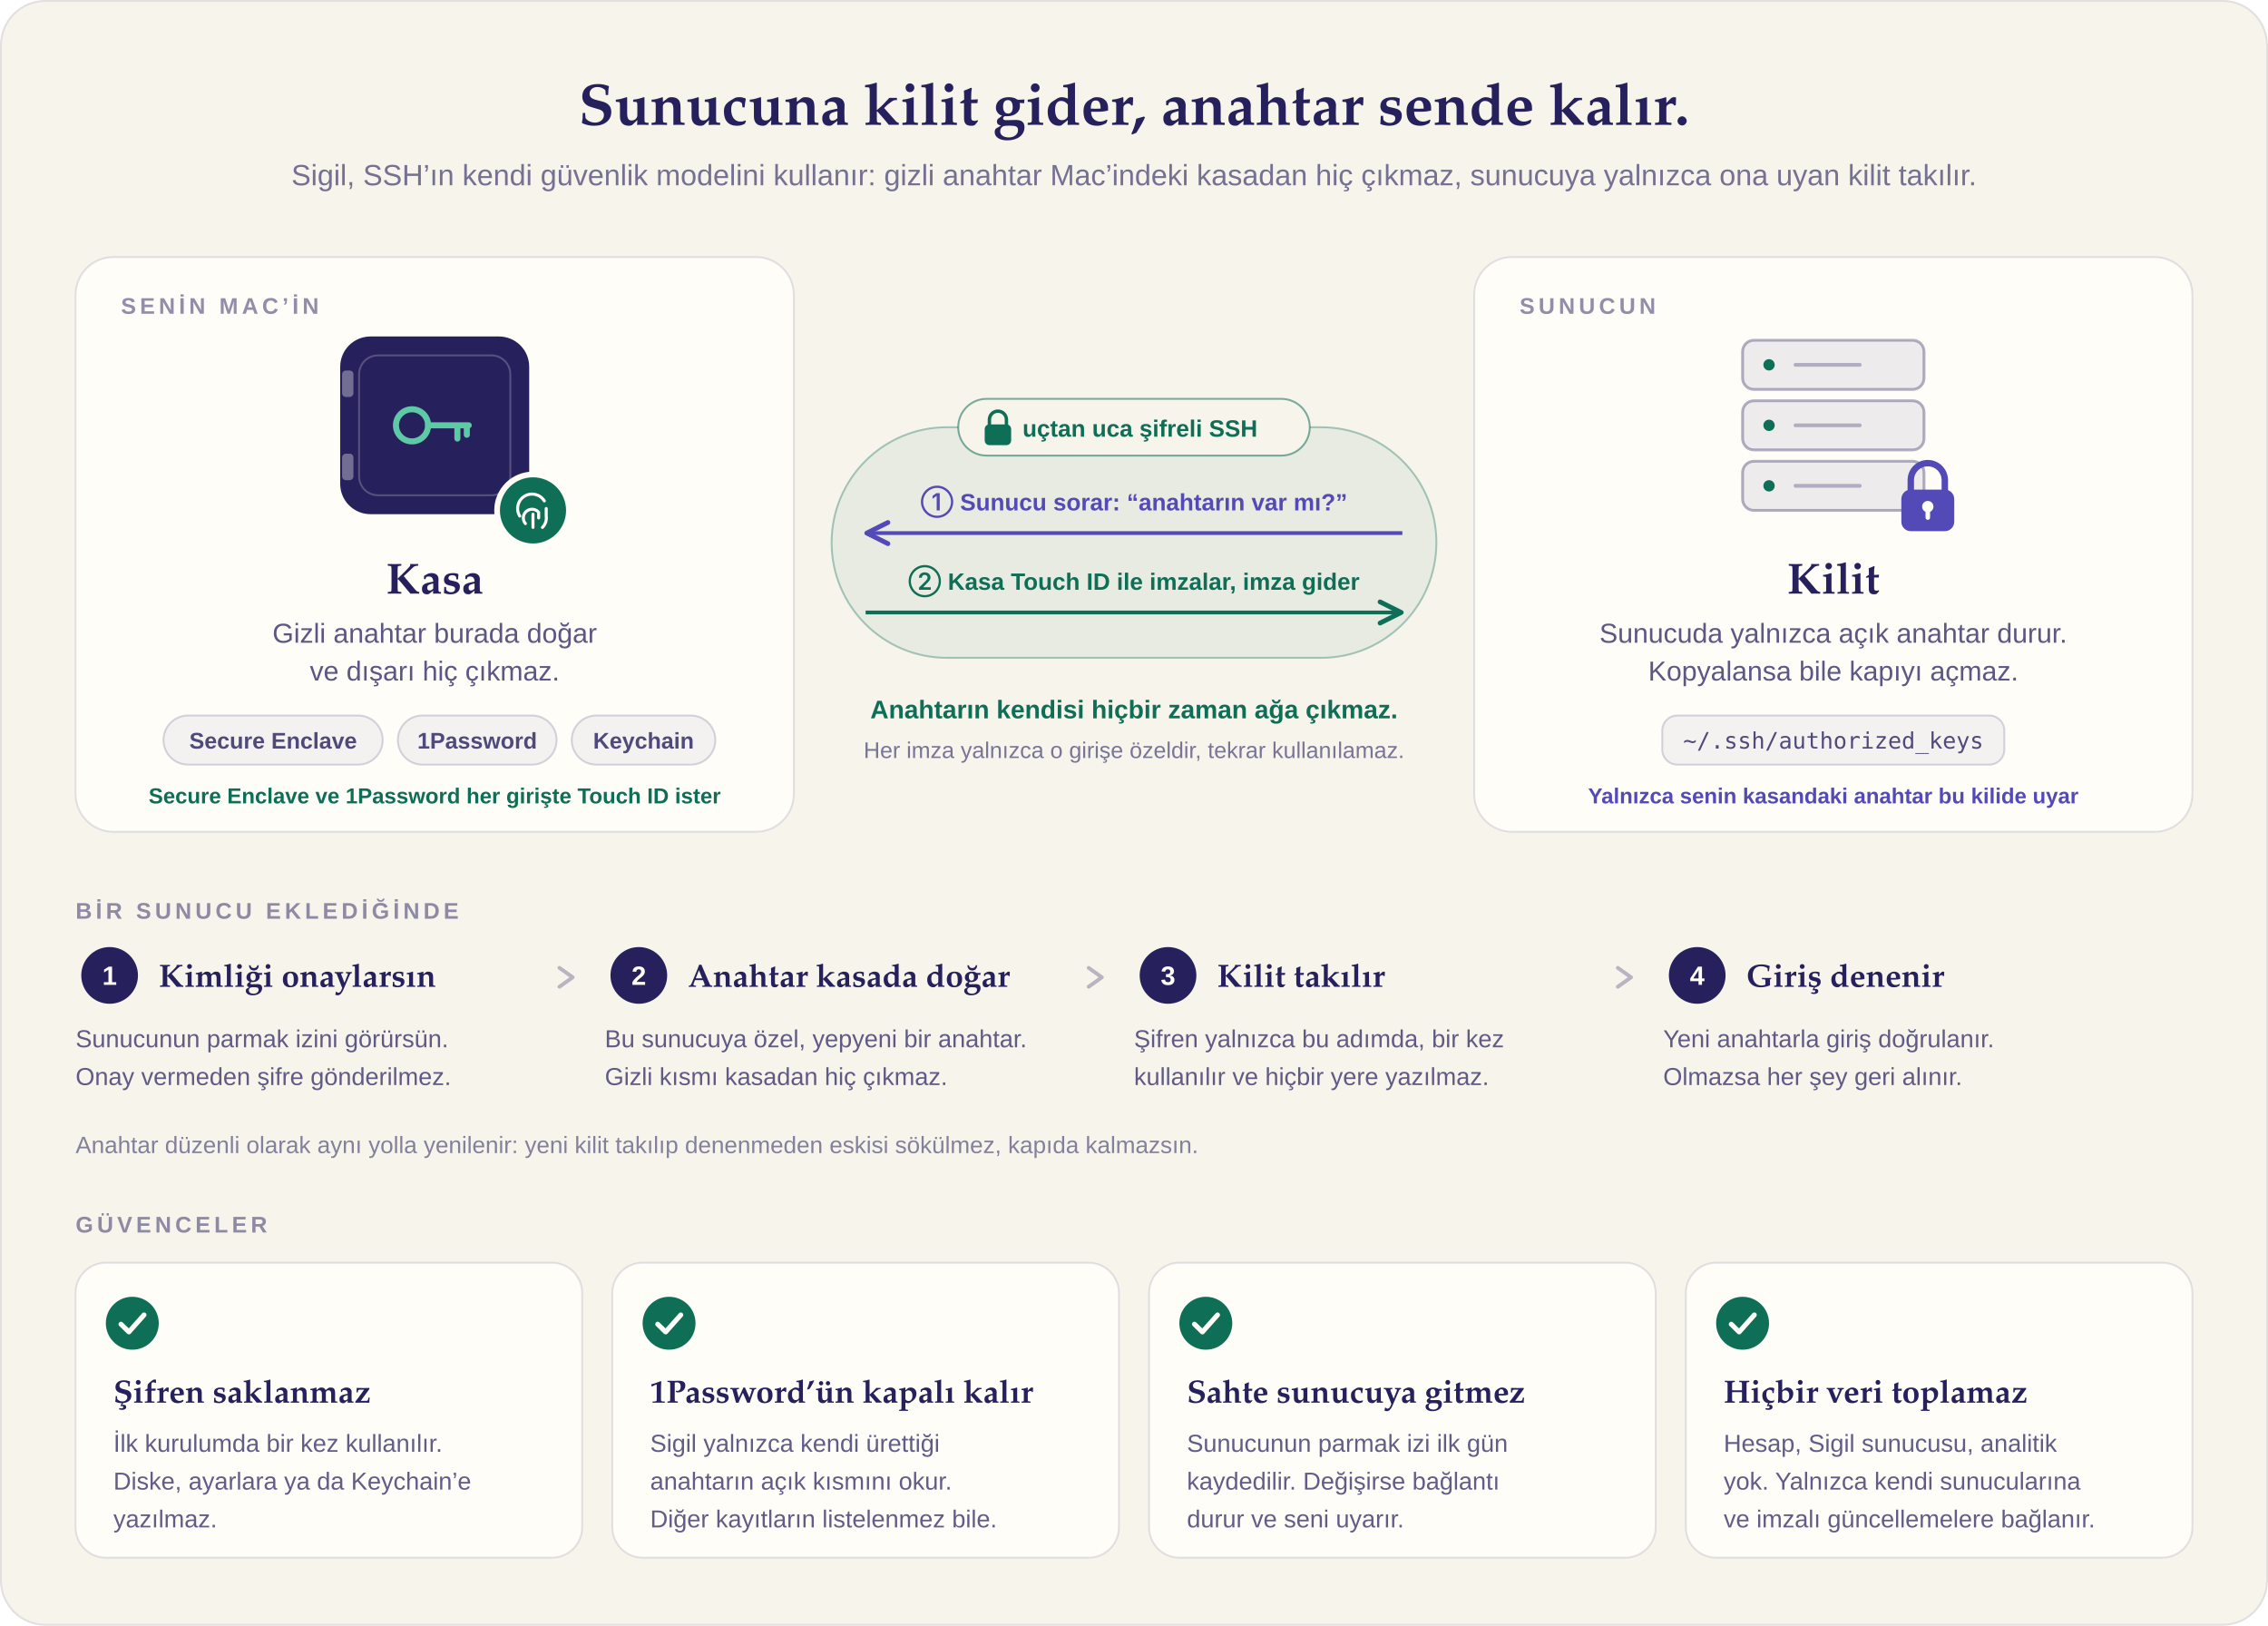
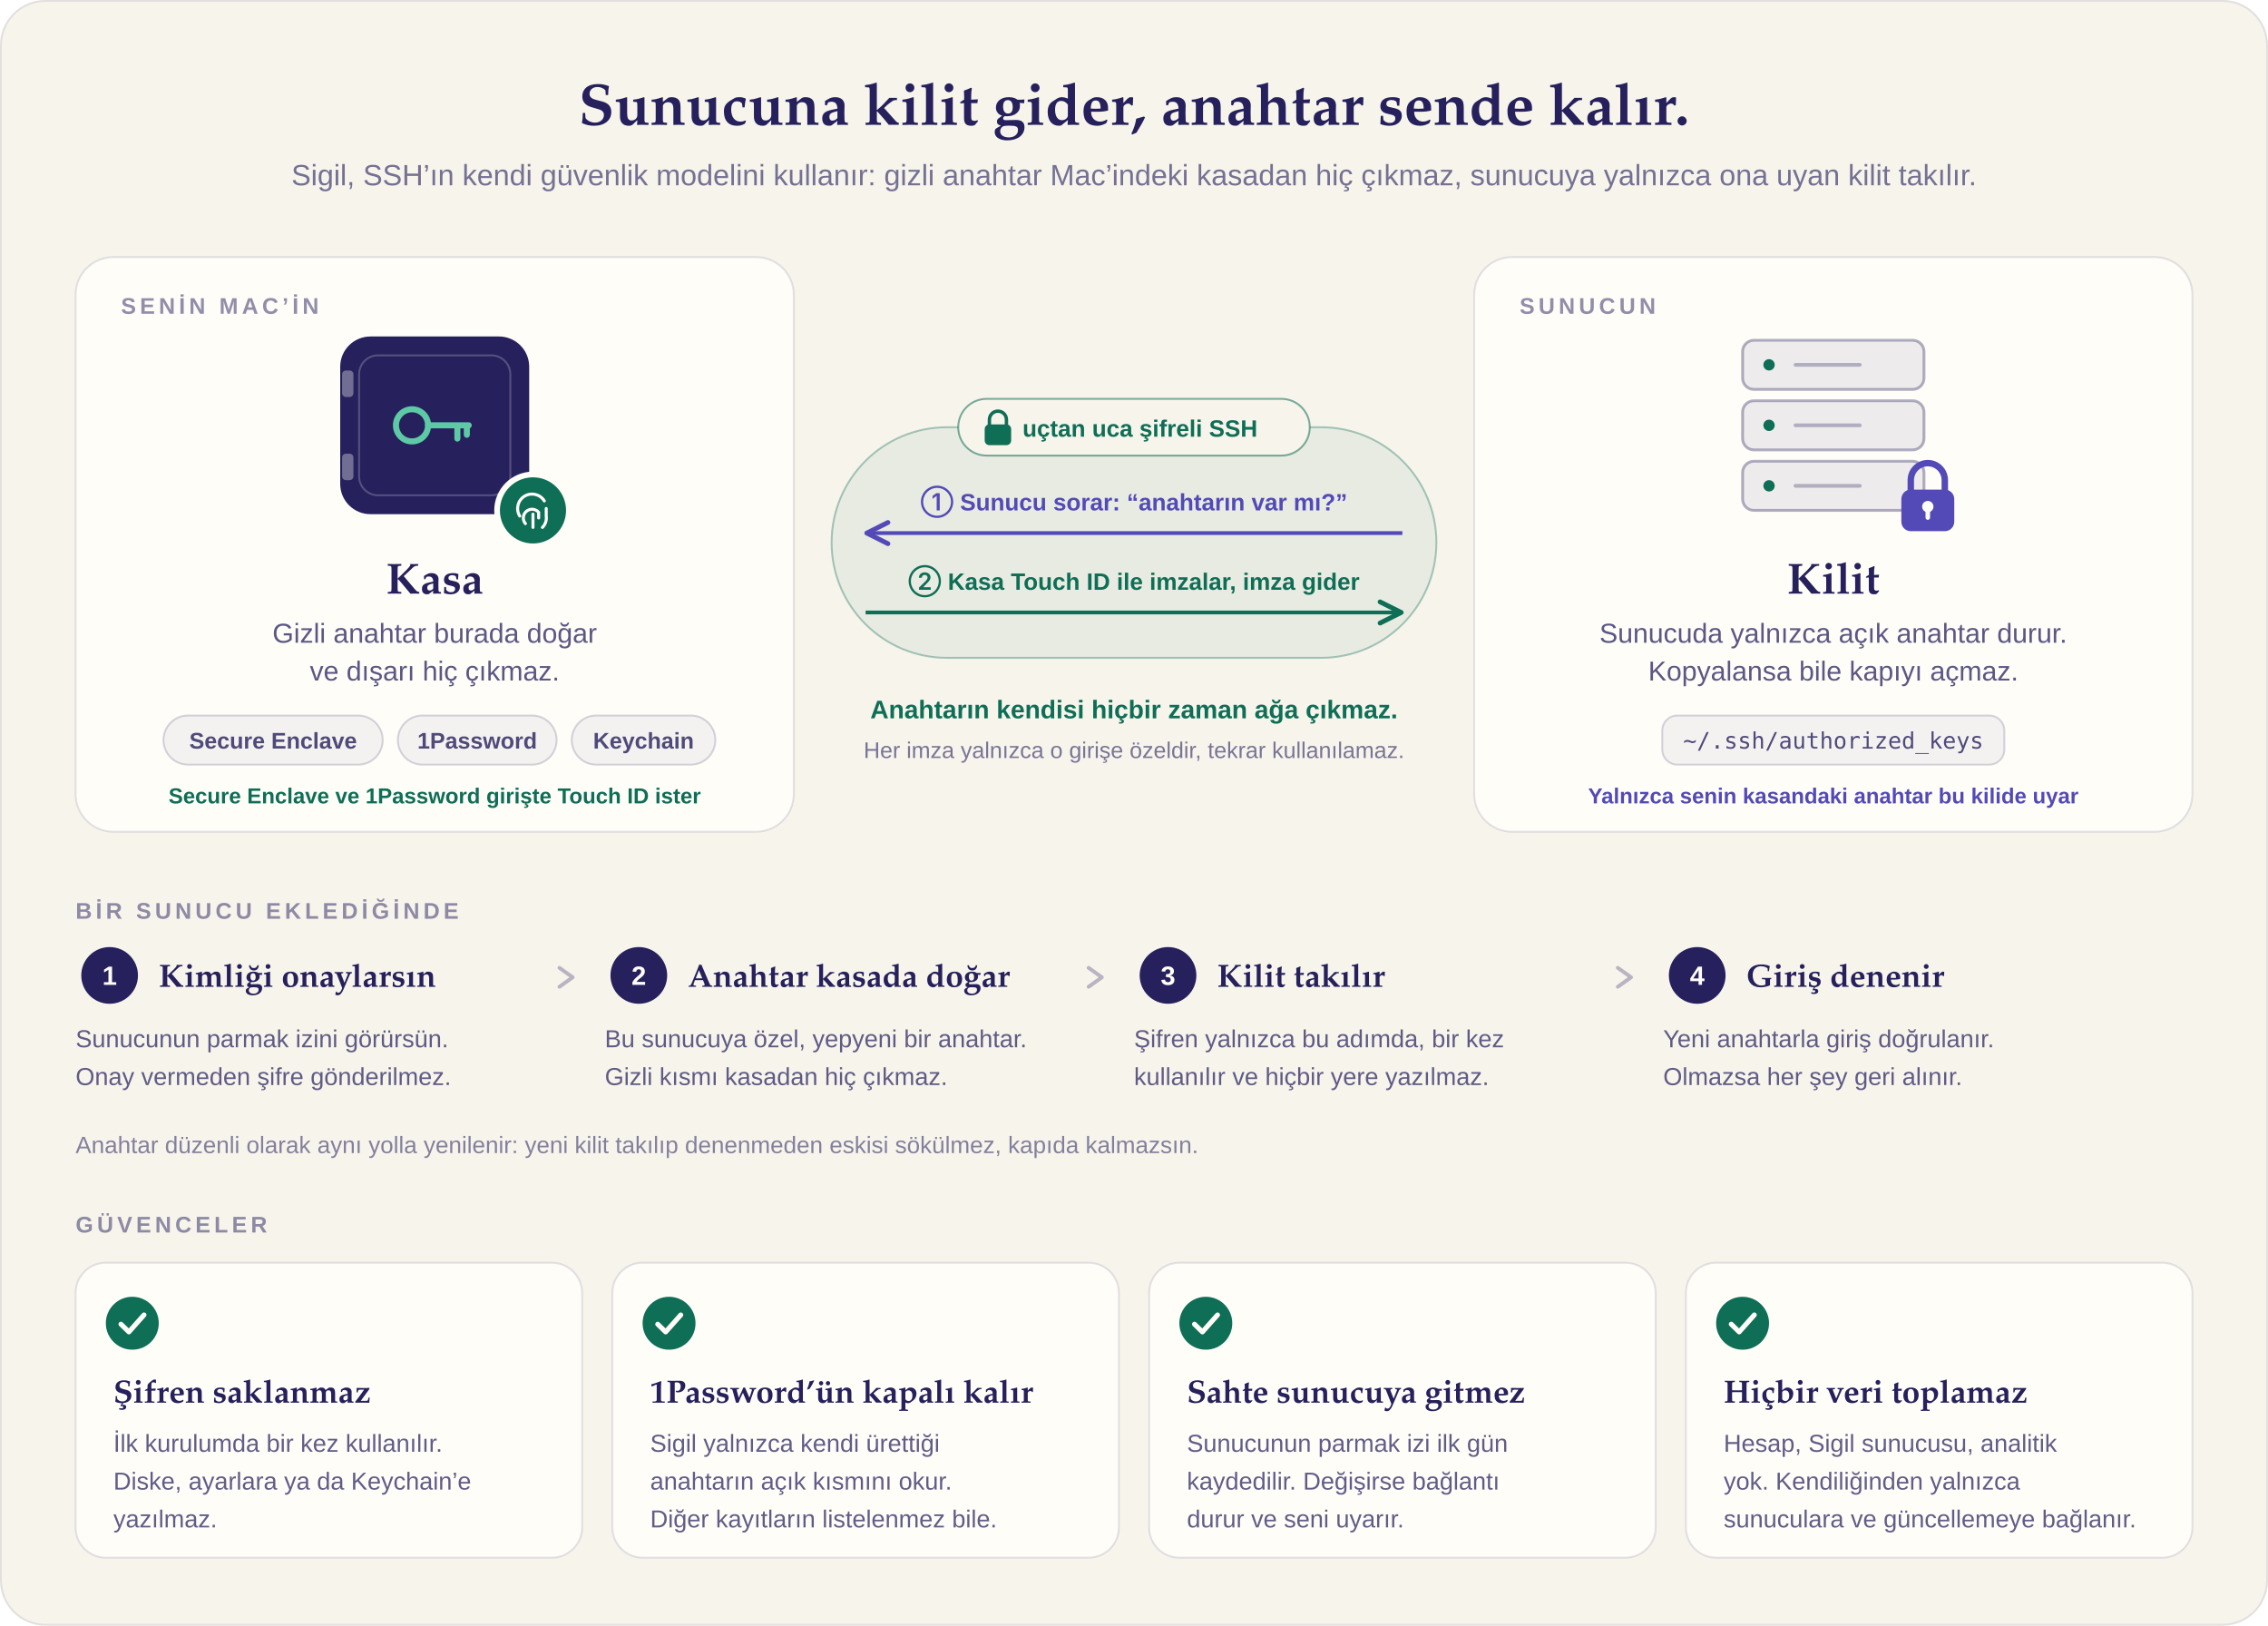
<svg xmlns="http://www.w3.org/2000/svg" viewBox="0 0 1200 860" width="1200" height="860" role="img" aria-labelledby="t d">
  <defs>
    <style>
      .serif { font-family: "Iowan Old Style", "Palatino Linotype", Palatino, Georgia, serif; }
      .sans  { font-family: -apple-system, BlinkMacSystemFont, "Segoe UI", "Helvetica Neue", Arial, sans-serif; }
      .mono  { font-family: ui-monospace, SFMono-Regular, Menlo, Consolas, monospace; }
      .eyebrow { font-family: -apple-system, BlinkMacSystemFont, "Segoe UI", Arial, sans-serif; font-size: 12px; font-weight: 700; letter-spacing: 2px; fill: #26215C; fill-opacity: .5; }
      .body { font-family: -apple-system, BlinkMacSystemFont, "Segoe UI", "Helvetica Neue", Arial, sans-serif; font-size: 13px; fill: #26215C; fill-opacity: .72; }
    </style>
    <marker id="aGreen" viewBox="0 0 10 10" refX="8" refY="5" markerWidth="7" markerHeight="7" orient="auto">
      <path d="M1,1 L9,5 L1,9" fill="none" stroke="#0F6E56" stroke-width="1.8" stroke-linecap="round" stroke-linejoin="round" />
    </marker>
    <marker id="aInk" viewBox="0 0 10 10" refX="8" refY="5" markerWidth="7" markerHeight="7" orient="auto">
      <path d="M1,1 L9,5 L1,9" fill="none" stroke="#534AB7" stroke-width="1.8" stroke-linecap="round" stroke-linejoin="round" />
    </marker>
    <g id="check">
      <circle r="14" fill="#0F6E56" />
      <path d="M-6,0.5 L-1.8,4.6 L6.2,-4.4" fill="none" stroke="#FFFDF8" stroke-width="2.6" stroke-linecap="round" stroke-linejoin="round" />
    </g>
    <g id="padlock">
      <path d="M-9,-2 v-6 a9,9 0 0 1 18,0 v6" fill="none" stroke="#534AB7" stroke-width="3.4" />
      <rect x="-14" y="-3" width="28" height="22" rx="5" fill="#534AB7" />
      <circle cy="6" r="3" fill="#FFFDF8" />
      <rect x="-1.2" y="7" width="2.4" height="6" rx="1.2" fill="#FFFDF8" />
    </g>
    <g id="fingerprint" fill="none" stroke="#FFFDF8" stroke-width="1.6" stroke-linecap="round">
      <path d="M-7,3 a7.5,7.5 0 0 1 13,-8" />
      <path d="M-4,7 a4.5,4.5 0 0 1 7,-6 v3" />
      <path d="M0,2 v7" />
      <path d="M7,-1 v4 a7,7 0 0 1 -2,6" />
    </g>
  </defs>
  <rect width="1200" height="860" rx="24" fill="#F7F4EC" />
  <rect x="0.5" y="0.5" width="1199" height="859" rx="23.5" fill="none" stroke="#26215C" stroke-opacity=".10" />
  <text x="600" y="66" text-anchor="middle" class="serif" font-size="31" font-weight="700" fill="#26215C">Sunucuna kilit gider, anahtar sende kalır.</text>
  <text x="600" y="98" text-anchor="middle" class="sans" font-size="15.5" fill="#26215C" fill-opacity=".62">Sigil, SSH’ın kendi güvenlik modelini kullanır: gizli anahtar Mac’indeki kasadan hiç çıkmaz, sunucuya yalnızca ona uyan kilit takılır.</text>
  <rect x="40" y="136" width="380" height="304" rx="20" fill="#FFFDF8" stroke="#26215C" stroke-opacity=".12" />
  <text x="64" y="166" class="eyebrow">SENİN MAC’İN</text>
  <rect x="180" y="178" width="100" height="94" rx="16" fill="#26215C" />
  <rect x="190" y="188" width="80" height="74" rx="10" fill="none" stroke="#FFFDF8" stroke-opacity=".22" />
  <rect x="181" y="196" width="6" height="14" rx="2" fill="#FFFDF8" fill-opacity=".35" />
  <rect x="181" y="240" width="6" height="14" rx="2" fill="#FFFDF8" fill-opacity=".35" />
  <g transform="translate(230 225)" fill="none" stroke="#5DCAA5" stroke-width="3.2" stroke-linecap="round">
    <circle cx="-12" cy="0" r="8.5" />
    <path d="M-3.5,0 H18 M12,0 v7 M17,0 v5" />
  </g>
  <circle cx="282" cy="270" r="19" fill="#0F6E56" stroke="#FFFDF8" stroke-width="3" />
  <use href="#fingerprint" transform="translate(282 270)" />
  <text x="230" y="314" text-anchor="middle" class="serif" font-size="23" font-weight="700" fill="#26215C">Kasa</text>
  <text x="230" y="340" text-anchor="middle" class="sans" font-size="14.5" fill="#26215C" fill-opacity=".75">Gizli anahtar burada doğar</text>
  <text x="230" y="360" text-anchor="middle" class="sans" font-size="14.5" fill="#26215C" fill-opacity=".75">ve dışarı hiç çıkmaz.</text>
  <g class="sans" font-size="12" font-weight="600" fill="#26215C" fill-opacity=".8">
    <rect x="86.5" y="378.5" width="116" height="26" rx="13" fill="#26215C" fill-opacity=".05" stroke="#26215C" stroke-opacity=".18" />
    <text x="144.5" y="396" text-anchor="middle">Secure Enclave</text>
    <rect x="210.5" y="378.5" width="84" height="26" rx="13" fill="#26215C" fill-opacity=".05" stroke="#26215C" stroke-opacity=".18" />
    <text x="252.5" y="396" text-anchor="middle">1Password</text>
    <rect x="302.5" y="378.5" width="76" height="26" rx="13" fill="#26215C" fill-opacity=".05" stroke="#26215C" stroke-opacity=".18" />
    <text x="340.5" y="396" text-anchor="middle">Keychain</text>
  </g>
-   <text x="230" y="425" text-anchor="middle" class="sans" font-size="11.5" fill="#0F6E56" font-weight="600">Secure Enclave ve 1Password her girişte Touch ID ister</text>
+   <text x="230" y="425" text-anchor="middle" class="sans" font-size="11.5" fill="#0F6E56" font-weight="600">Secure Enclave ve 1Password girişte Touch ID ister</text>
  <rect x="440" y="226" width="320" height="122" rx="61" fill="#0F6E56" fill-opacity=".07" stroke="#0F6E56" stroke-opacity=".35" />
  <rect x="507" y="211" width="186" height="30" rx="15" fill="#F7F4EC" stroke="#0F6E56" stroke-opacity=".55" />
  <g transform="translate(528 226) scale(.5)">
    <path d="M-9,-2 v-6 a9,9 0 0 1 18,0 v6" fill="none" stroke="#0F6E56" stroke-width="3.6" />
    <rect x="-14" y="-3" width="28" height="22" rx="5" fill="#0F6E56" />
  </g>
  <text x="541" y="231" class="sans" font-size="12.5" font-weight="700" fill="#0F6E56">uçtan uca şifreli SSH</text>
  <text x="600" y="270" text-anchor="middle" class="sans" font-size="12.5" font-weight="600" fill="#534AB7">① Sunucu sorar: “anahtarın var mı?”</text>
  <path d="M742 282 H 460" stroke="#534AB7" stroke-width="2" fill="none" marker-end="url(#aInk)" />
  <text x="600" y="312" text-anchor="middle" class="sans" font-size="12.5" font-weight="600" fill="#0F6E56">② Kasa Touch ID ile imzalar, imza gider</text>
  <path d="M458 324 H 740" stroke="#0F6E56" stroke-width="2" fill="none" marker-end="url(#aGreen)" />
  <text x="600" y="380" text-anchor="middle" class="sans" font-size="13.5" font-weight="700" fill="#0F6E56">Anahtarın kendisi hiçbir zaman ağa çıkmaz.</text>
  <text x="600" y="401" text-anchor="middle" class="sans" font-size="12" fill="#26215C" fill-opacity=".6">Her imza yalnızca o girişe özeldir, tekrar kullanılamaz.</text>
  <rect x="780" y="136" width="380" height="304" rx="20" fill="#FFFDF8" stroke="#26215C" stroke-opacity=".12" />
  <text x="804" y="166" class="eyebrow">SUNUCUN</text>
  <g>
    <rect x="922" y="180" width="96" height="26" rx="6" fill="#26215C" fill-opacity=".08" stroke="#26215C" stroke-opacity=".35" stroke-width="1.5" />
    <rect x="922" y="212" width="96" height="26" rx="6" fill="#26215C" fill-opacity=".08" stroke="#26215C" stroke-opacity=".35" stroke-width="1.5" />
    <rect x="922" y="244" width="96" height="26" rx="6" fill="#26215C" fill-opacity=".08" stroke="#26215C" stroke-opacity=".35" stroke-width="1.5" />
    <g fill="#0F6E56">
      <circle cx="936" cy="193" r="3" />
      <circle cx="936" cy="225" r="3" />
      <circle cx="936" cy="257" r="3" />
    </g>
    <g stroke="#26215C" stroke-opacity=".3" stroke-width="2" stroke-linecap="round">
      <path d="M950 193 h34 M950 225 h34 M950 257 h34" />
    </g>
  </g>
  <use href="#padlock" transform="translate(1020 262)" />
  <text x="970" y="314" text-anchor="middle" class="serif" font-size="23" font-weight="700" fill="#26215C">Kilit</text>
  <text x="970" y="340" text-anchor="middle" class="sans" font-size="14.5" fill="#26215C" fill-opacity=".75">Sunucuda yalnızca açık anahtar durur.</text>
  <text x="970" y="360" text-anchor="middle" class="sans" font-size="14.5" fill="#26215C" fill-opacity=".75">Kopyalansa bile kapıyı açmaz.</text>
  <rect x="879.5" y="378.5" width="181" height="26" rx="8" fill="#26215C" fill-opacity=".05" stroke="#26215C" stroke-opacity=".18" />
  <text x="970" y="396" text-anchor="middle" class="mono" font-size="12" fill="#26215C" fill-opacity=".8">~/.ssh/authorized_keys</text>
  <text x="970" y="425" text-anchor="middle" class="sans" font-size="11.5" fill="#534AB7" font-weight="600">Yalnızca senin kasandaki anahtar bu kilide uyar</text>
  <text x="40" y="486" class="eyebrow">BİR SUNUCU EKLEDİĞİNDE</text>
  <g>
    <circle cx="58" cy="516" r="15" fill="#26215C" />
    <text x="58" y="521" text-anchor="middle" class="sans" font-size="14" font-weight="700" fill="#FFFDF8">1</text>
    <text x="84" y="522" class="serif" font-size="17" font-weight="700" fill="#26215C">Kimliği onaylarsın</text>
    <text x="40" y="554" class="body">Sunucunun parmak izini görürsün.</text>
    <text x="40" y="574" class="body">Onay vermeden şifre gönderilmez.</text>
    <path d="M296 512 l7 5 l-7 5" fill="none" stroke="#26215C" stroke-opacity=".3" stroke-width="2" stroke-linecap="round" stroke-linejoin="round" />
    <circle cx="338" cy="516" r="15" fill="#26215C" />
    <text x="338" y="521" text-anchor="middle" class="sans" font-size="14" font-weight="700" fill="#FFFDF8">2</text>
    <text x="364" y="522" class="serif" font-size="17" font-weight="700" fill="#26215C">Anahtar kasada doğar</text>
    <text x="320" y="554" class="body">Bu sunucuya özel, yepyeni bir anahtar.</text>
    <text x="320" y="574" class="body">Gizli kısmı kasadan hiç çıkmaz.</text>
    <path d="M576 512 l7 5 l-7 5" fill="none" stroke="#26215C" stroke-opacity=".3" stroke-width="2" stroke-linecap="round" stroke-linejoin="round" />
    <circle cx="618" cy="516" r="15" fill="#26215C" />
    <text x="618" y="521" text-anchor="middle" class="sans" font-size="14" font-weight="700" fill="#FFFDF8">3</text>
    <text x="644" y="522" class="serif" font-size="17" font-weight="700" fill="#26215C">Kilit takılır</text>
    <text x="600" y="554" class="body">Şifren yalnızca bu adımda, bir kez</text>
    <text x="600" y="574" class="body">kullanılır ve hiçbir yere yazılmaz.</text>
    <path d="M856 512 l7 5 l-7 5" fill="none" stroke="#26215C" stroke-opacity=".3" stroke-width="2" stroke-linecap="round" stroke-linejoin="round" />
    <circle cx="898" cy="516" r="15" fill="#26215C" />
    <text x="898" y="521" text-anchor="middle" class="sans" font-size="14" font-weight="700" fill="#FFFDF8">4</text>
    <text x="924" y="522" class="serif" font-size="17" font-weight="700" fill="#26215C">Giriş denenir</text>
    <text x="880" y="554" class="body">Yeni anahtarla giriş doğrulanır.</text>
    <text x="880" y="574" class="body">Olmazsa her şey geri alınır.</text>
  </g>
  <text x="40" y="610" class="sans" font-size="12.5" fill="#26215C" fill-opacity=".55">Anahtar düzenli olarak aynı yolla yenilenir: yeni kilit takılıp denenmeden eskisi sökülmez, kapıda kalmazsın.</text>
  <text x="40" y="652" class="eyebrow">GÜVENCELER</text>
  <g>
    <rect x="40" y="668" width="268" height="156" rx="16" fill="#FFFDF8" stroke="#26215C" stroke-opacity=".12" />
    <use href="#check" transform="translate(70 700)" />
    <text x="60" y="742" class="serif" font-size="17" font-weight="700" fill="#26215C">Şifren saklanmaz</text>
    <text x="60" y="768" class="body">İlk kurulumda bir kez kullanılır.</text>
    <text x="60" y="788" class="body">Diske, ayarlara ya da Keychain’e</text>
    <text x="60" y="808" class="body">yazılmaz.</text>
    <rect x="324" y="668" width="268" height="156" rx="16" fill="#FFFDF8" stroke="#26215C" stroke-opacity=".12" />
    <use href="#check" transform="translate(354 700)" />
    <text x="344" y="742" class="serif" font-size="17" font-weight="700" fill="#26215C">1Password’ün kapalı kalır</text>
    <text x="344" y="768" class="body">Sigil yalnızca kendi ürettiği</text>
    <text x="344" y="788" class="body">anahtarın açık kısmını okur.</text>
    <text x="344" y="808" class="body">Diğer kayıtların listelenmez bile.</text>
    <rect x="608" y="668" width="268" height="156" rx="16" fill="#FFFDF8" stroke="#26215C" stroke-opacity=".12" />
    <use href="#check" transform="translate(638 700)" />
    <text x="628" y="742" class="serif" font-size="17" font-weight="700" fill="#26215C">Sahte sunucuya gitmez</text>
    <text x="628" y="768" class="body">Sunucunun parmak izi ilk gün</text>
    <text x="628" y="788" class="body">kaydedilir. Değişirse bağlantı</text>
    <text x="628" y="808" class="body">durur ve seni uyarır.</text>
    <rect x="892" y="668" width="268" height="156" rx="16" fill="#FFFDF8" stroke="#26215C" stroke-opacity=".12" />
    <use href="#check" transform="translate(922 700)" />
    <text x="912" y="742" class="serif" font-size="17" font-weight="700" fill="#26215C">Hiçbir veri toplamaz</text>
    <text x="912" y="768" class="body">Hesap, Sigil sunucusu, analitik</text>
-     <text x="912" y="788" class="body">yok. Yalnızca kendi sunucularına</text>
-     <text x="912" y="808" class="body">ve imzalı güncellemelere bağlanır.</text>
+     <text x="912" y="788" class="body">yok. Kendiliğinden yalnızca</text>
+     <text x="912" y="808" class="body">sunuculara ve güncellemeye bağlanır.</text>
  </g>
</svg>
